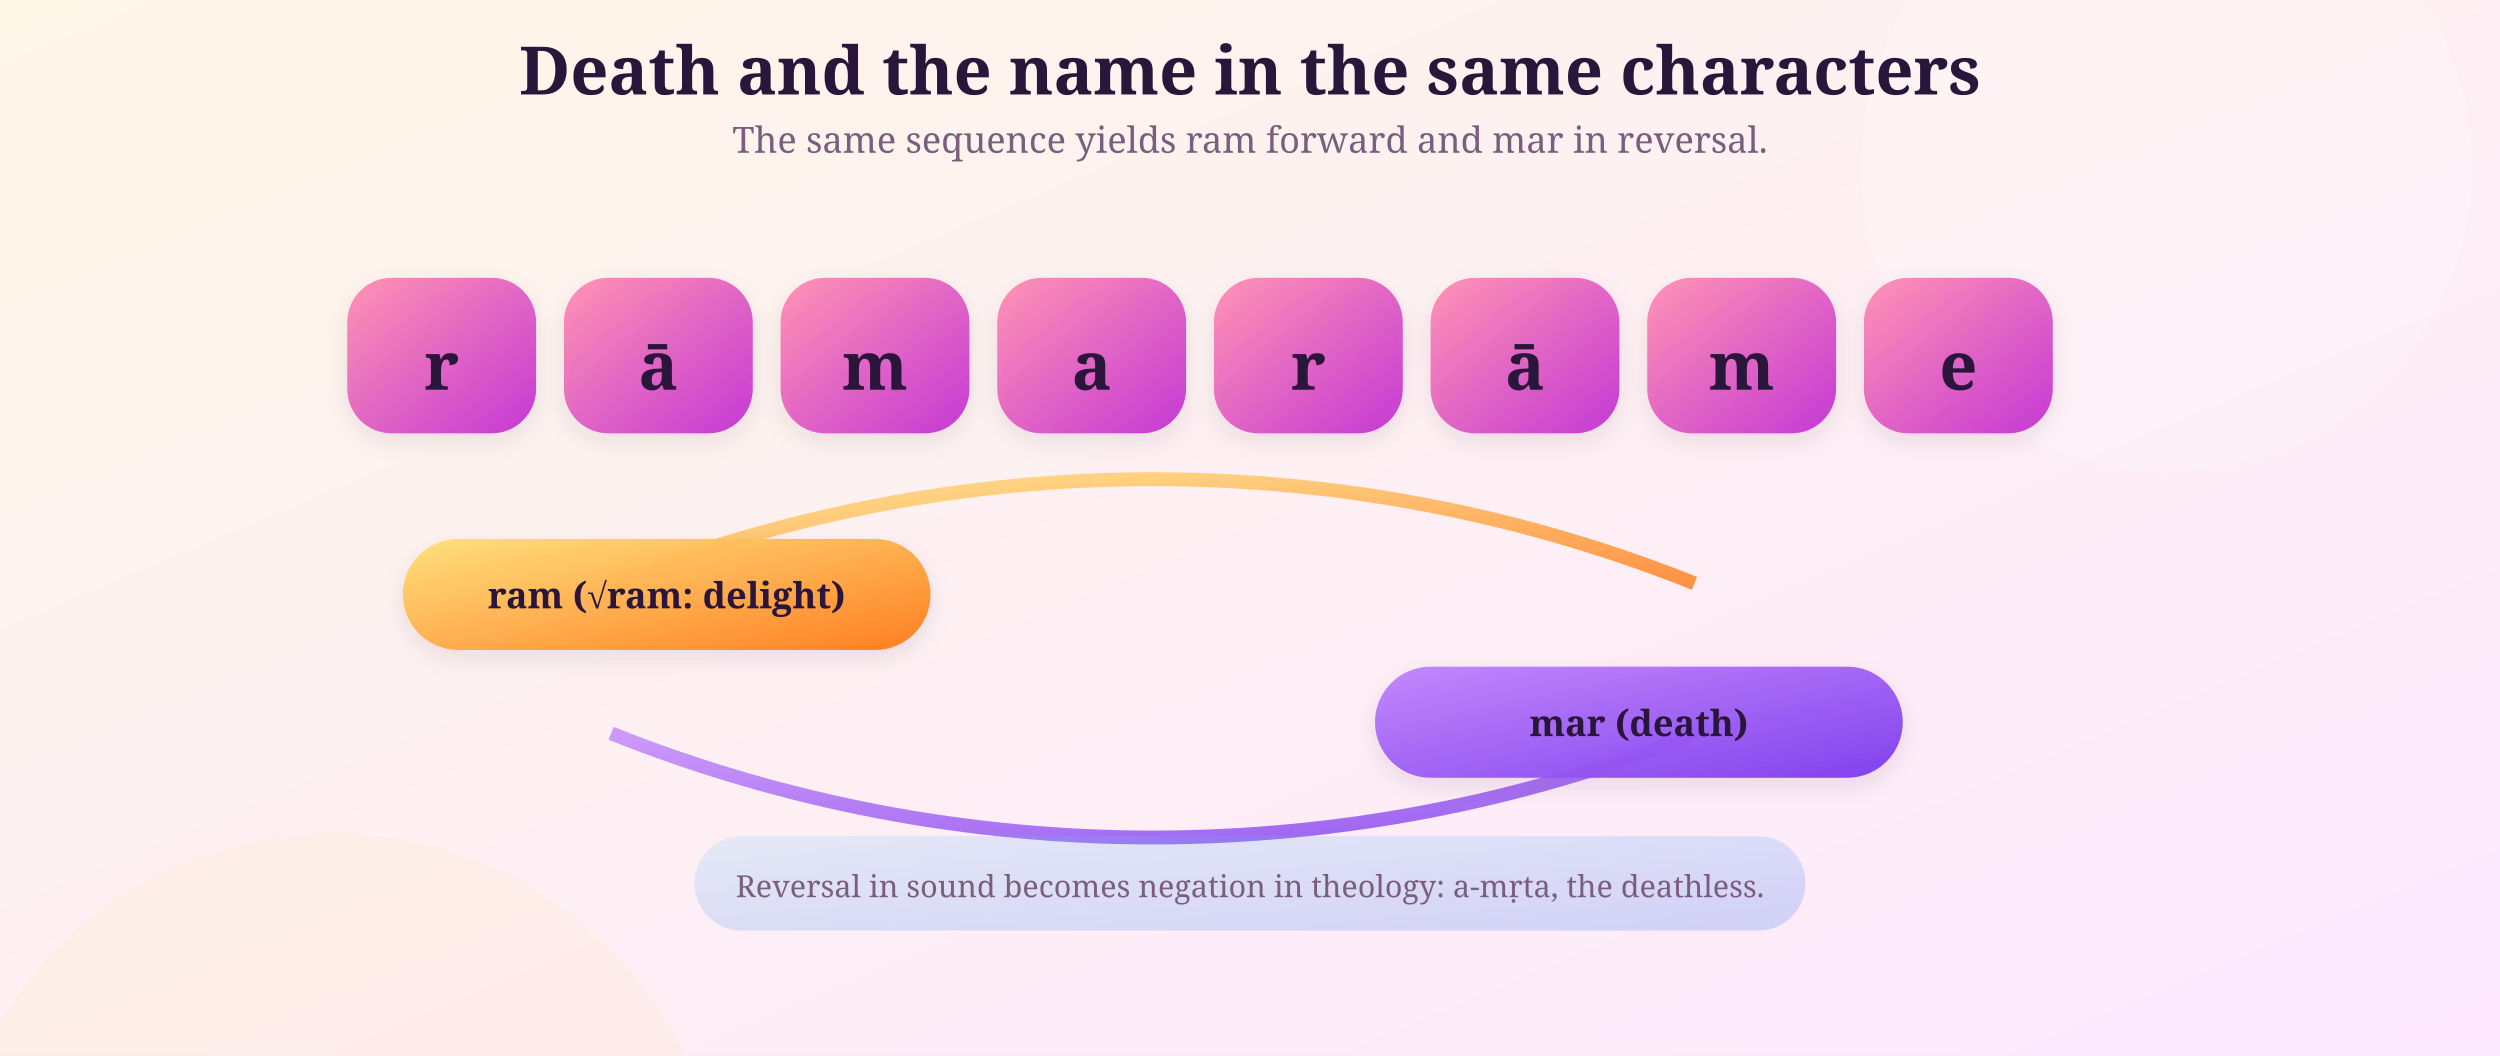
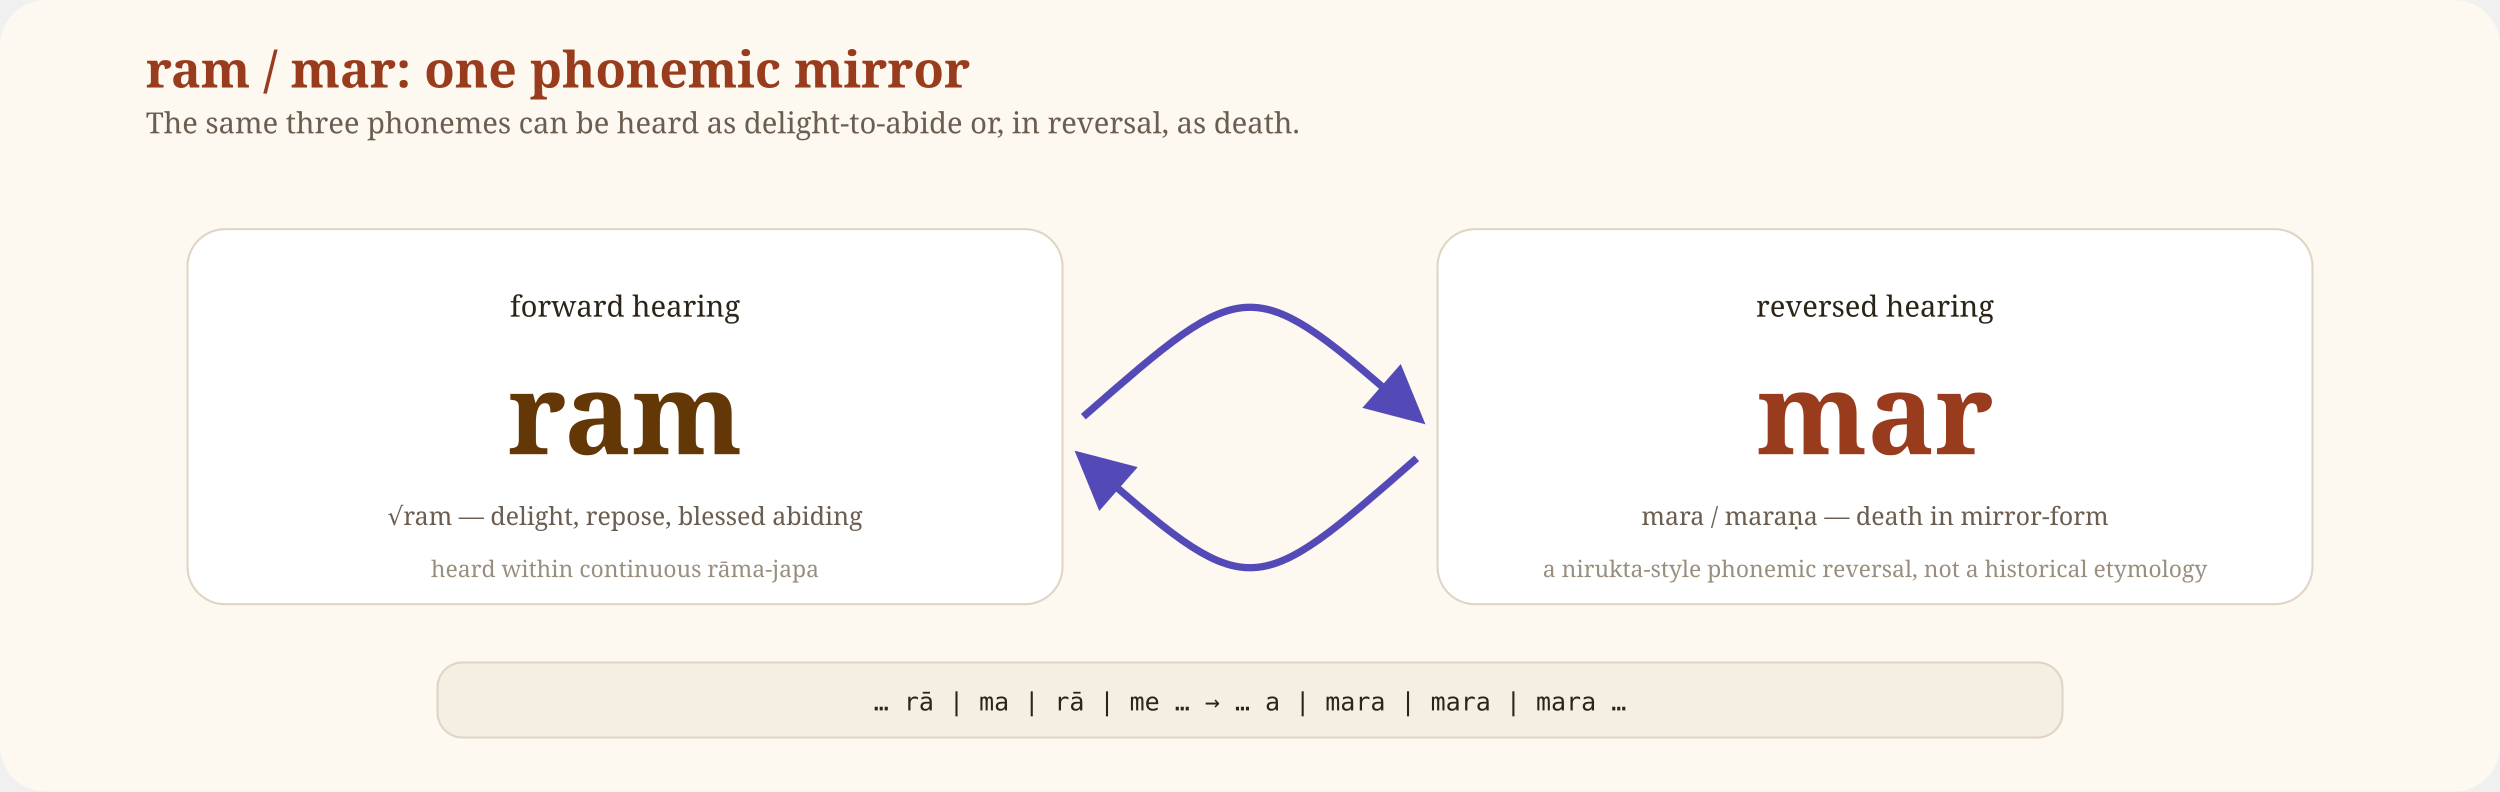
- <svg xmlns="http://www.w3.org/2000/svg" width="100%" viewBox="0 0 900 380">
+ <svg xmlns="http://www.w3.org/2000/svg" width="1200" height="380" viewBox="0 0 1200 380" fill="none">
  <defs>
-     <linearGradient id="bgGrad" x1="0" y1="0" x2="1" y2="1">
-       <stop offset="0%" stop-color="#FFF7E8" />
-       <stop offset="100%" stop-color="#FDE8FF" />
-     </linearGradient>
-     <linearGradient id="goldGrad" x1="0" y1="0" x2="1" y2="1">
-       <stop offset="0%" stop-color="#FFE07A" />
-       <stop offset="100%" stop-color="#FF7A18" />
-     </linearGradient>
-     <linearGradient id="roseGrad" x1="0" y1="0" x2="1" y2="1">
-       <stop offset="0%" stop-color="#FF8AAE" />
-       <stop offset="100%" stop-color="#C026D3" />
-     </linearGradient>
-     <linearGradient id="violetGrad" x1="0" y1="0" x2="1" y2="1">
-       <stop offset="0%" stop-color="#C084FC" />
-       <stop offset="100%" stop-color="#7C3AED" />
-     </linearGradient>
-     <linearGradient id="tealGrad" x1="0" y1="0" x2="1" y2="1">
-       <stop offset="0%" stop-color="#7DD3FC" />
-       <stop offset="100%" stop-color="#2563EB" />
-     </linearGradient>
-     <filter id="shadow" x="-20%" y="-20%" width="140%" height="140%">
-       <feDropShadow dx="0" dy="6" stdDeviation="8" flood-color="#2A163A" flood-opacity="0.12" />
-     </filter>
-     <filter id="softShadow" x="-30%" y="-30%" width="160%" height="160%">
-       <feDropShadow dx="0" dy="0" stdDeviation="10" flood-color="#FFD36A" flood-opacity="0.18" />
-       <feDropShadow dx="0" dy="3" stdDeviation="4" flood-color="#2A163A" flood-opacity="0.10" />
-     </filter>
    <style>
-     text { font-family: "Noto Serif", Georgia, "Times New Roman", serif; }
-     .title { font-size: 24px; font-weight: 800; fill: #2A163A; }
-     .subtitle { font-size: 13px; font-weight: 500; fill: #7A5E7E; }
-     .label { font-size: 13px; font-weight: 700; fill: #2A163A; }
-     .small { font-size: 11px; font-weight: 500; fill: #7A5E7E; }
-     .tiny { font-size: 10px; font-weight: 600; fill: #7A5E7E; }
-     .num { font-size: 13px; font-weight: 800; fill: #2A163A; }
-   </style>
+         .title { font: 600 24px "Cormorant Garamond", Georgia, serif; fill: #993C1D; }
+         .subtitle { font: 500 14px "Cormorant Garamond", Georgia, serif; fill: #6B5D4F; }
+         .label { font: 500 14px "Cormorant Garamond", Georgia, serif; fill: #2C2418; }
+         .small { font: 500 12px "Cormorant Garamond", Georgia, serif; fill: #6B5D4F; }
+         .tiny { font: 500 11px "Cormorant Garamond", Georgia, serif; fill: #9A8E7F; }
+         .mono { font: 500 12px "SF Mono","Fira Code",monospace; fill: #2C2418; }
+         .monoSmall { font: 500 11px "SF Mono","Fira Code",monospace; fill: #6B5D4F; }
+         .dev { font: 500 16px "Noto Sans Devanagari","Devanagari Sangam MN",serif; fill: #2C2418; }
+       </style>
+     <marker id="arrow" viewBox="0 0 10 10" refX="8" refY="5" markerWidth="8" markerHeight="8" orient="auto-start-reverse">
+       <path d="M 0 0 L 10 5 L 0 10 z" fill="#534AB7" />
+     </marker>
  </defs>
-   <rect x="0" y="0" width="100%" height="100%" fill="url(#bgGrad)" />
-   <circle cx="780" cy="60" r="110" fill="#FFFFFF" opacity="0.18" />
-   <circle cx="120" cy="440" r="140" fill="#FFD36A" opacity="0.08" />
-   <text class="title" x="450.0" y="34" text-anchor="middle">Death and the name in the same characters</text>
-   <text class="subtitle" x="450.0" y="55" text-anchor="middle">The same sequence yields ram forward and mar in reversal.</text>
-   <g transform="translate(125,100)">
-     <g filter="url(#softShadow)">
-       <rect x="0" y="0" width="68" height="56" rx="16" fill="url(#roseGrad)" opacity="0.9" />
-       <text class="title" x="34" y="31" text-anchor="middle" font-size="22" dominant-baseline="central">r</text>
-     </g>
-     <g filter="url(#softShadow)">
-       <rect x="78" y="0" width="68" height="56" rx="16" fill="url(#roseGrad)" opacity="0.9" />
-       <text class="title" x="112" y="31" text-anchor="middle" font-size="22" dominant-baseline="central">ā</text>
-     </g>
-     <g filter="url(#softShadow)">
-       <rect x="156" y="0" width="68" height="56" rx="16" fill="url(#roseGrad)" opacity="0.9" />
-       <text class="title" x="190" y="31" text-anchor="middle" font-size="22" dominant-baseline="central">m</text>
-     </g>
-     <g filter="url(#softShadow)">
-       <rect x="234" y="0" width="68" height="56" rx="16" fill="url(#roseGrad)" opacity="0.9" />
-       <text class="title" x="268" y="31" text-anchor="middle" font-size="22" dominant-baseline="central">a</text>
-     </g>
-     <g filter="url(#softShadow)">
-       <rect x="312" y="0" width="68" height="56" rx="16" fill="url(#roseGrad)" opacity="0.9" />
-       <text class="title" x="346" y="31" text-anchor="middle" font-size="22" dominant-baseline="central">r</text>
-     </g>
-     <g filter="url(#softShadow)">
-       <rect x="390" y="0" width="68" height="56" rx="16" fill="url(#roseGrad)" opacity="0.9" />
-       <text class="title" x="424" y="31" text-anchor="middle" font-size="22" dominant-baseline="central">ā</text>
-     </g>
-     <g filter="url(#softShadow)">
-       <rect x="468" y="0" width="68" height="56" rx="16" fill="url(#roseGrad)" opacity="0.9" />
-       <text class="title" x="502" y="31" text-anchor="middle" font-size="22" dominant-baseline="central">m</text>
-     </g>
-     <g filter="url(#softShadow)">
-       <rect x="546" y="0" width="68" height="56" rx="16" fill="url(#roseGrad)" opacity="0.9" />
-       <text class="title" x="580" y="31" text-anchor="middle" font-size="22" dominant-baseline="central">e</text>
-     </g>
-     <path d="M95 110 C220 60, 360 60, 485 110" fill="none" stroke="url(#goldGrad)" stroke-width="5" opacity="0.8" />
-     <path d="M485 164 C360 214, 220 214, 95 164" fill="none" stroke="url(#violetGrad)" stroke-width="5" opacity="0.8" />
-     <g filter="url(#softShadow)">
-       <rect x="20" y="94" width="190" height="40" rx="20" fill="url(#goldGrad)" opacity="0.95" />
-       <text class="label" x="115" y="119" text-anchor="middle">ram (√ram: delight)</text>
-     </g>
-     <g filter="url(#softShadow)">
-       <rect x="370" y="140" width="190" height="40" rx="20" fill="url(#violetGrad)" opacity="0.95" />
-       <text class="label" x="465" y="165" text-anchor="middle" fill="white">mar (death)</text>
-     </g>
-   </g>
-   <g transform="translate(250,305)">
-     <rect x="0" y="-4" width="400" height="34" rx="17" fill="url(#tealGrad)" opacity="0.20" />
-     <text class="small" x="200" y="18" text-anchor="middle">Reversal in sound becomes negation in theology: a-mṛta, the deathless.</text>
-   </g>
+   <rect width="1200" height="380" rx="22" fill="#FDF8F0" />
+   <text x="70" y="42" class="title">ram / mar: one phonemic mirror</text>
+   <text x="70" y="64" class="subtitle">The same three phonemes can be heard as delight-to-abide or, in reversal, as death.</text>
+   <rect x="90" y="110" width="420" height="180" rx="18" fill="#FFFFFF" stroke="#E0D5C5" />
+   <text x="300" y="152" text-anchor="middle" class="label">forward hearing</text>
+   <text x="300" y="218" text-anchor="middle" style="font: 600 54px Cormorant Garamond, Georgia, serif; fill:#633806">ram</text>
+   <text x="300" y="252" text-anchor="middle" class="small">√ram — delight, repose, blessed abiding</text>
+   <text x="300" y="277" text-anchor="middle" class="tiny">heard within continuous rāma-japa</text>
+   <rect x="690" y="110" width="420" height="180" rx="18" fill="#FFFFFF" stroke="#E0D5C5" />
+   <text x="900" y="152" text-anchor="middle" class="label">reversed hearing</text>
+   <text x="900" y="218" text-anchor="middle" style="font: 600 54px Cormorant Garamond, Georgia, serif; fill:#993C1D">mar</text>
+   <text x="900" y="252" text-anchor="middle" class="small">mara / maraṇa — death in mirror-form</text>
+   <text x="900" y="277" text-anchor="middle" class="tiny">a nirukta-style phonemic reversal, not a historical etymology</text>
+   <path d="M520 200 C600 130, 600 130, 680 200" stroke="#534AB7" stroke-width="3.5" fill="none" marker-end="url(#arrow)" />
+   <path d="M680 220 C600 290, 600 290, 520 220" stroke="#534AB7" stroke-width="3.5" fill="none" marker-end="url(#arrow)" />
+   <rect x="210" y="318" width="780" height="36" rx="12" fill="#F5EFE3" stroke="#E0D5C5" />
+   <text x="600" y="341" text-anchor="middle" class="mono">… rā | ma | rā | me …  →  … a | mara | mara | mara …</text>
</svg>
